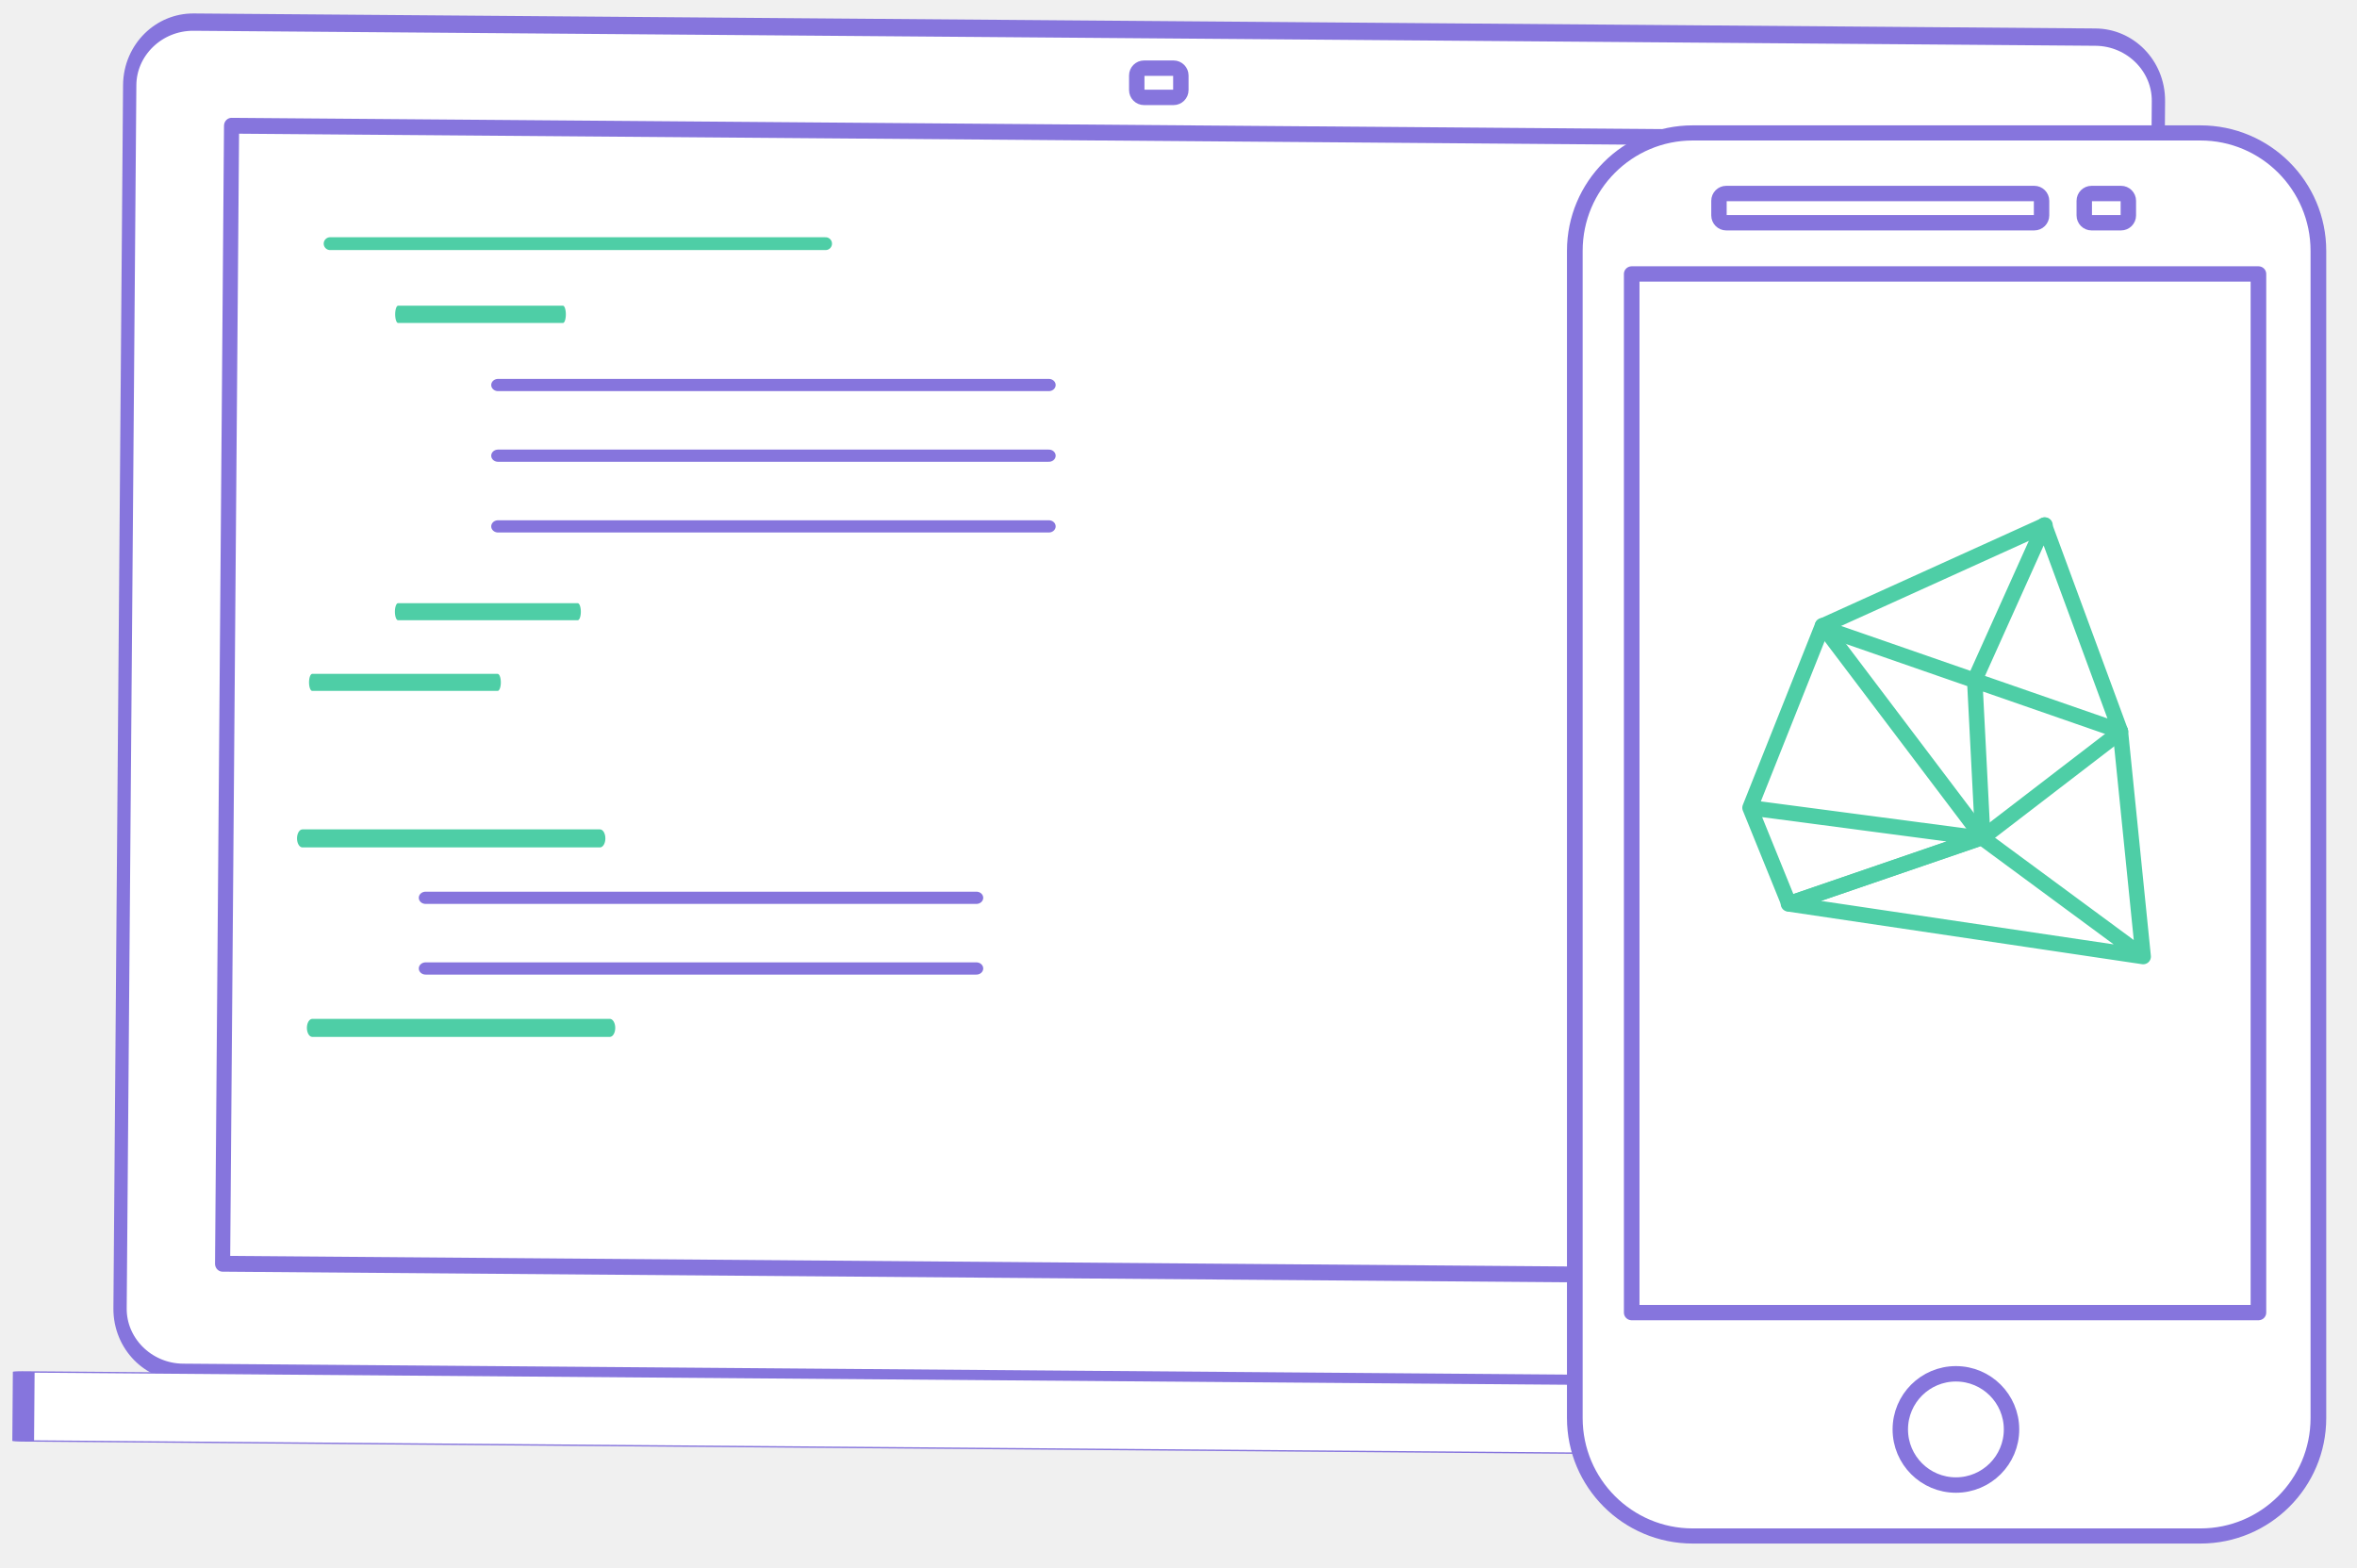
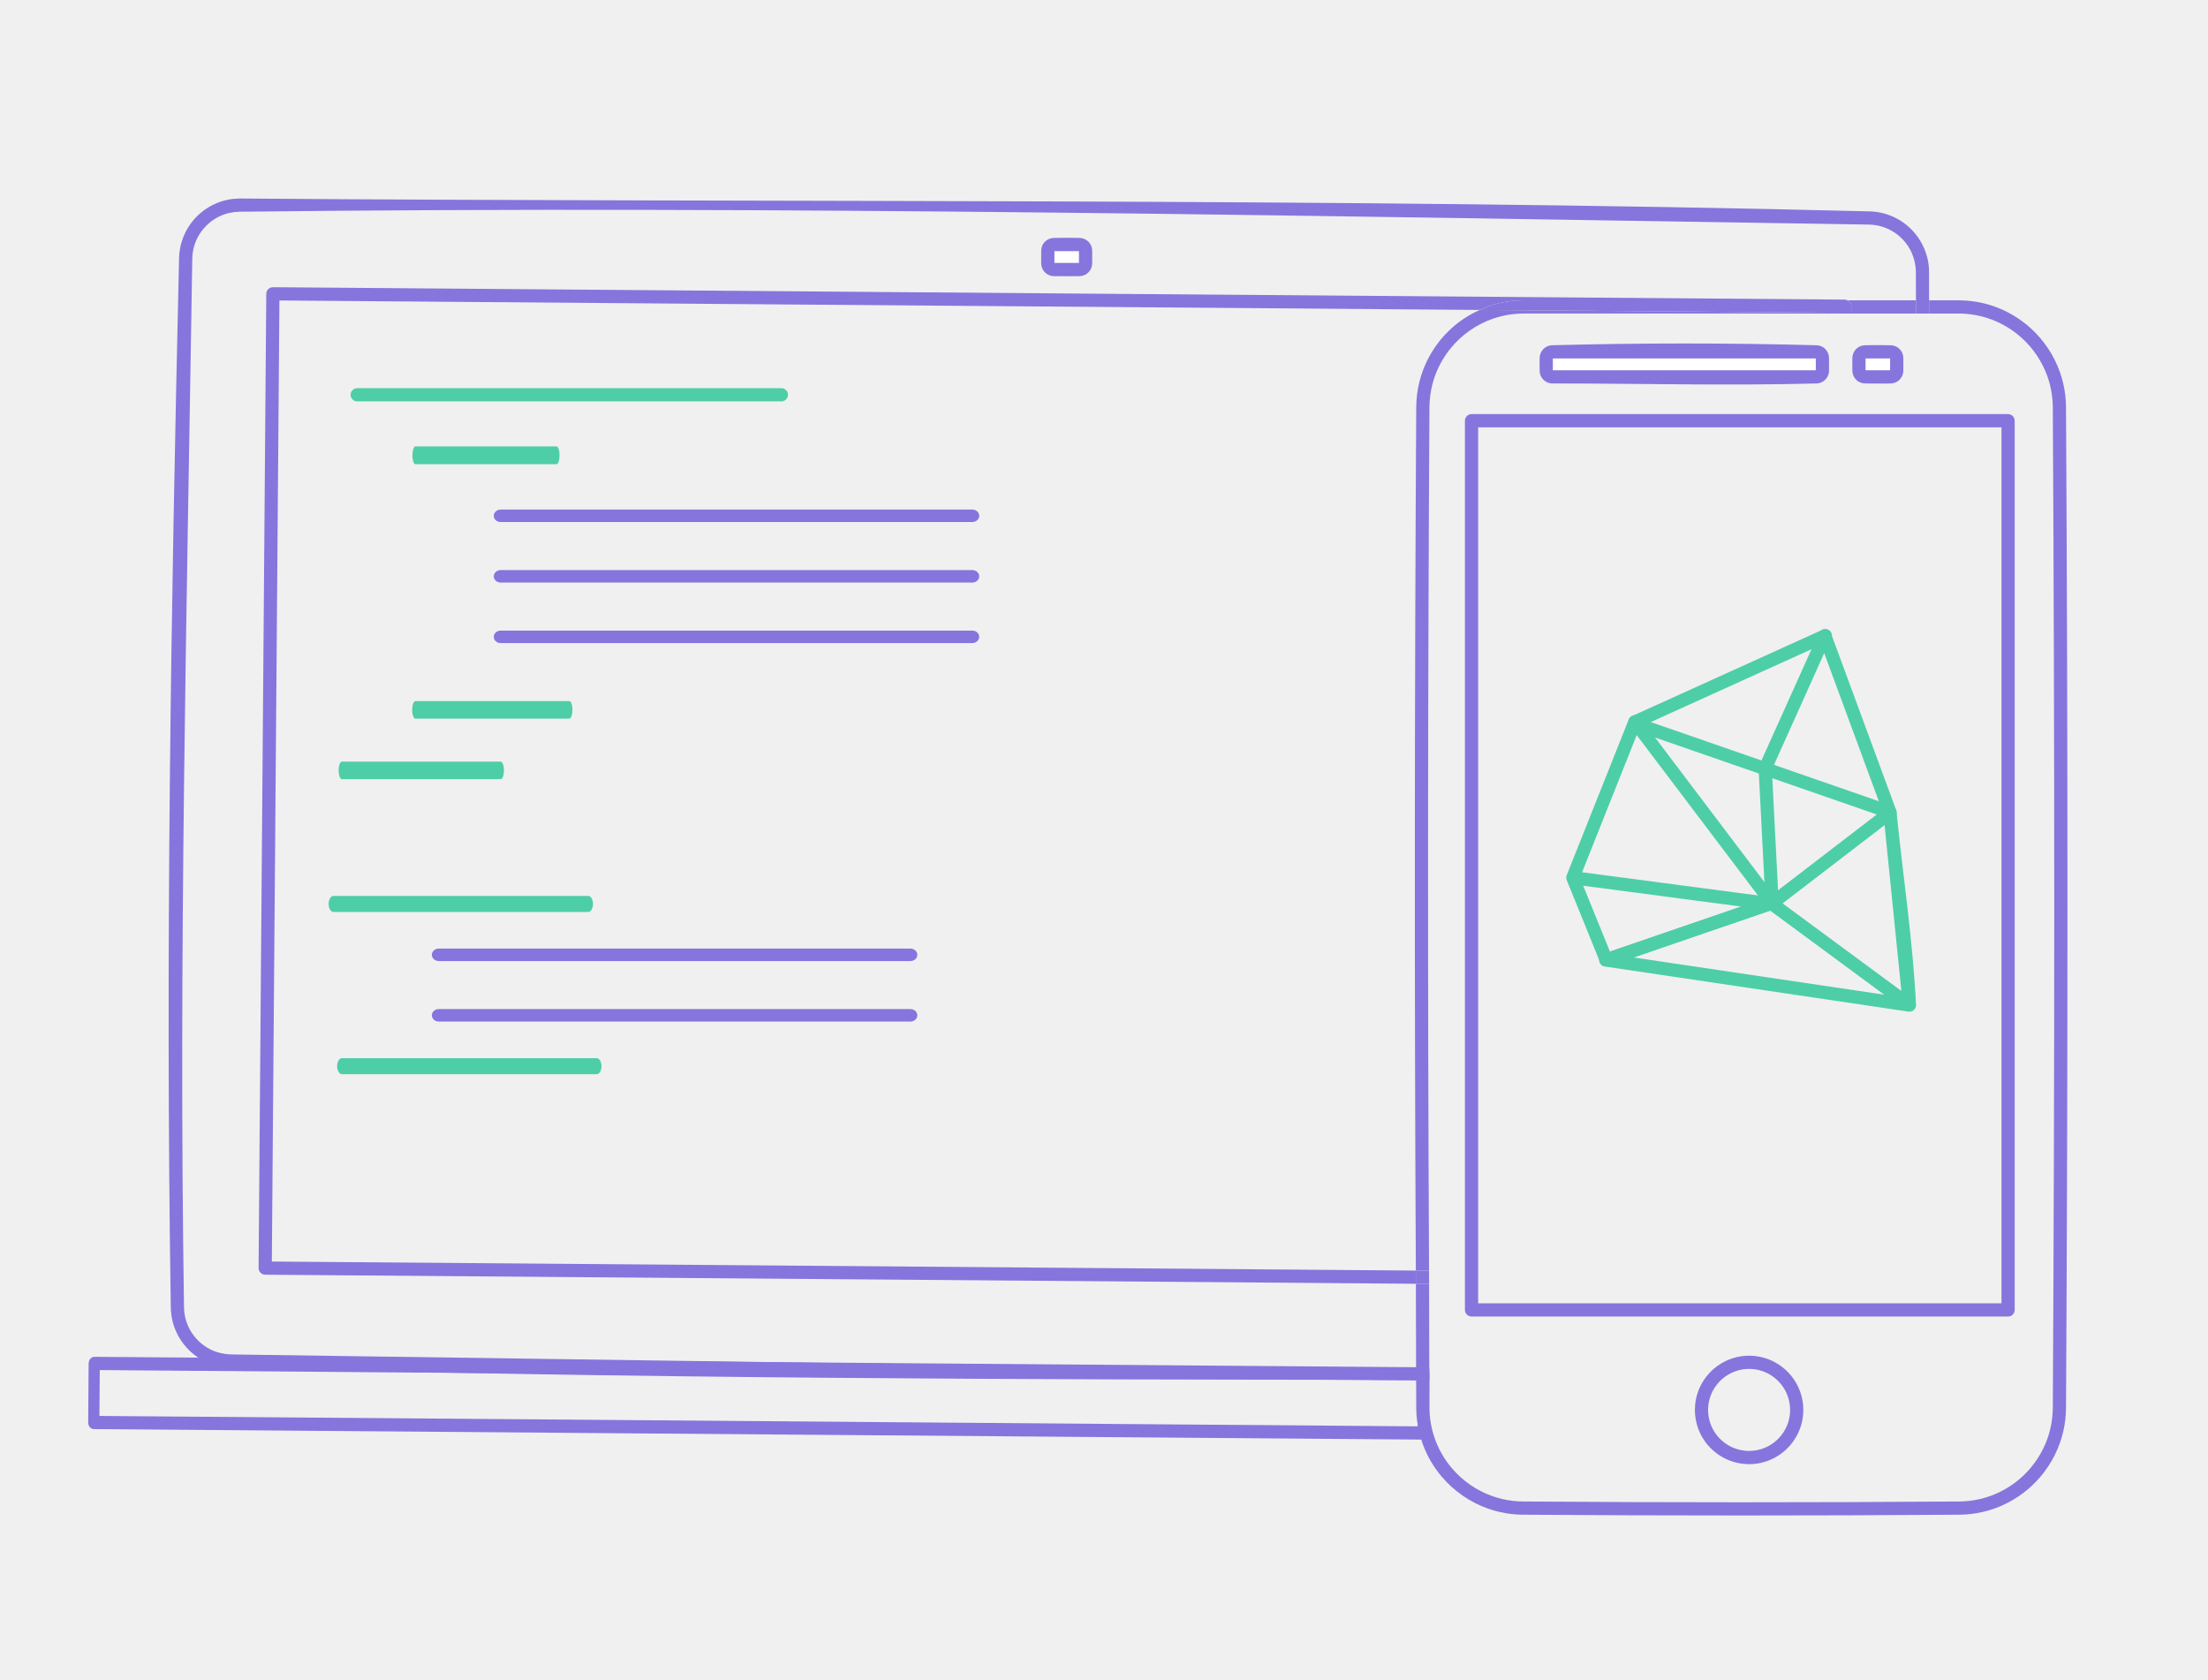
- <svg xmlns="http://www.w3.org/2000/svg" width="100%" height="100%" viewBox="0 0 191 127" version="1.1" xml:space="preserve" style="fill-rule:evenodd;clip-rule:evenodd;stroke-linecap:round;stroke-linejoin:round;stroke-miterlimit:1.5;">
-   <g transform="matrix(1,0,0,1,-2914,-418)">
+ <svg xmlns="http://www.w3.org/2000/svg" width="100%" height="100%" viewBox="0 0 209 159" version="1.1" xml:space="preserve" style="fill-rule:evenodd;clip-rule:evenodd;stroke-linecap:round;stroke-linejoin:round;stroke-miterlimit:1.5;">
+   <g transform="matrix(1,0,0,1,-2906,-401)">
    <g id="Artboard1" transform="matrix(1.18391,0,0,1.04947,2864.21,0)">
      <rect x="0" y="0" width="1280" height="800" style="fill:none;" />
-       <g transform="matrix(0.844657,0,0,7.03745,-727.392,-551.745)">
-         <g transform="matrix(0.797526,0,0,0.666548,527.439,103.126)">
-           <g transform="matrix(0.532066,0.000680252,-0.0259188,0.532066,321.167,-8.66641)">
-             <g transform="matrix(6.34598e-17,0.210812,-0.999442,1.24485e-17,941.767,7.80833)">
-               <path d="M665.83,236.357C665.83,229.663 661.656,224.229 656.514,224.229L477.011,224.229C471.87,224.229 467.695,229.663 467.695,236.357L467.695,599.742C467.695,606.436 471.87,611.871 477.011,611.871L656.514,611.871C661.656,611.871 665.83,606.436 665.83,599.742L665.83,236.357Z" style="fill:white;stroke:rgb(134,117,221);stroke-width:2.54px;" />
-             </g>
-             <g transform="matrix(8.01765e-17,0.286099,-1.68765,2.11283e-17,1229,-25.6687)">
-               <rect x="472.804" y="313.232" width="123.053" height="207.759" style="fill:white;stroke:rgb(134,117,221);stroke-width:1.71px;" />
-             </g>
-             <g transform="matrix(7.68183e-19,0.0173489,-1.68765,2.22547e-17,1191.19,139.997)">
-               <rect x="472.804" y="313.232" width="123.053" height="207.759" style="fill:white;stroke:rgb(134,117,221);stroke-width:2.46px;" />
-             </g>
+       <g transform="matrix(1,0,0,1,-185.966,7.66599)">
+         <g transform="matrix(-0.00368074,0.526147,-0.358219,-0.00318915,457.048,148.766)">
+           <path d="M667.443,335.28C667.971,423.595 668.276,511.857 666.958,600.093C666.945,600.611 666.916,601.128 666.86,601.641C666.723,602.917 666.445,604.167 666.037,605.34C665.691,606.337 665.251,607.279 664.732,608.139C663.35,610.427 661.406,612.117 659.247,612.874C658.442,613.156 657.618,613.306 656.786,613.34C596.788,615.174 536.751,614.547 476.744,613.34C476.257,613.32 475.772,613.265 475.291,613.161C474.319,612.95 473.373,612.558 472.485,612.003C471.803,611.578 471.156,611.049 470.561,610.441C470.036,609.903 469.55,609.3 469.113,608.643C467.975,606.934 467.171,604.856 466.803,602.645C466.662,601.805 466.588,600.952 466.567,600.093C466.564,599.918 466.564,599.92 466.564,599.747C466.564,478.5 464.956,357.235 466.567,236.007C466.573,235.775 466.581,235.544 466.594,235.313C466.71,233.464 467.1,231.659 467.767,230.018C468.178,229.005 468.687,228.062 469.278,227.214C470.642,225.257 472.437,223.846 474.4,223.184C475.209,222.911 476.042,222.773 476.877,222.756L481.731,222.707L481.749,225.639L476.797,225.706C475.673,225.751 474.573,226.083 473.552,226.699C472.986,227.04 472.451,227.474 471.961,227.975C471.496,228.451 471.072,228.991 470.696,229.583C469.828,230.949 469.23,232.599 468.974,234.34C468.882,234.96 468.836,235.588 468.828,236.22C468.108,357.482 467.012,478.775 468.83,600.018C468.866,601.521 469.131,603.001 469.634,604.358C469.92,605.13 470.278,605.857 470.697,606.518C471.03,607.045 471.404,607.528 471.808,607.963C472.833,609.066 474.061,609.831 475.363,610.181C475.87,610.317 476.386,610.385 476.904,610.396C536.842,610.994 596.8,612.226 656.724,610.393C657.378,610.367 658.026,610.249 658.659,610.028C660.349,609.436 661.871,608.107 662.952,606.317C663.359,605.643 663.703,604.905 663.975,604.124C664.44,602.788 664.675,601.344 664.697,599.88C665.081,511.714 665.775,423.536 665.468,335.308L667.443,335.28Z" style="fill:rgb(134,117,221);" />
+         </g>
+         <g transform="matrix(-0.00499523,0.714049,-0.604884,-0.00538515,560.582,66.1297)">
+           <path d="M596.691,368.888L596.692,520.991C596.682,521.066 596.682,521.143 596.663,521.217C596.587,521.515 596.359,521.754 596.073,521.834C596.003,521.853 595.93,521.854 595.858,521.863L472.804,521.864C472.732,521.854 472.658,521.854 472.588,521.834C472.303,521.754 472.075,521.515 471.999,521.217C471.98,521.144 471.98,521.066 471.97,520.991C471.97,451.738 471.97,382.485 471.97,313.232C471.98,313.156 471.98,313.079 471.999,313.006L472.058,312.899L472.382,355.836C472.396,356.38 472.432,356.922 472.502,357.461C472.63,358.452 472.859,359.428 473.184,360.369L473.638,361.447L473.638,520.118C514.1,520.118 554.562,520.118 595.024,520.118L595.023,368.906L596.691,368.888Z" style="fill:rgb(134,117,221);" />
+         </g>
+         <g transform="matrix(-0.000302908,0.0432995,-0.511645,-0.00455506,495.504,479.294)">
+           <path d="M459.051,313.232C459.208,313.157 459.21,313.079 459.52,313.006C460.78,312.708 464.542,312.469 469.245,312.389C470.401,312.369 471.618,312.369 472.805,312.359L595.857,312.359C597.044,312.369 598.261,312.369 599.417,312.389C604.12,312.469 607.882,312.708 609.142,313.006C609.452,313.08 609.454,313.157 609.611,313.232L609.612,520.991C609.456,521.066 609.453,521.144 609.143,521.217C607.883,521.515 604.122,521.754 599.418,521.834C598.262,521.854 597.045,521.854 595.858,521.864L472.806,521.864C471.619,521.854 470.402,521.854 469.246,521.834C464.543,521.754 460.782,521.515 459.521,521.217C459.212,521.143 459.209,521.066 459.053,520.991C459.052,451.738 459.052,382.485 459.051,313.232ZM582.105,520.118L582.104,314.105L486.558,314.105L486.56,520.118C518.408,520.118 550.257,520.118 582.105,520.118Z" style="fill:rgb(134,117,221);fill-rule:nonzero;" />
+         </g>
+         <g transform="matrix(0.256877,0,0,0.279456,214.882,339.45)">
+           <path d="M625.263,222.1L634.841,222.1C636.121,222.125 637.397,222.209 638.668,222.376C641.14,222.702 643.576,223.317 645.915,224.206C649.968,225.746 653.72,228.11 656.914,231.12C661.003,234.975 664.154,239.873 665.991,245.279C666.82,247.72 667.384,250.259 667.667,252.83C667.796,254.004 667.862,255.183 667.882,256.365C668.48,364.153 668.481,471.946 667.882,579.734C667.862,580.916 667.796,582.095 667.667,583.27C667.384,585.841 666.821,588.38 665.991,590.821C664.152,596.227 661.004,601.125 656.914,604.98C653.72,607.99 649.968,610.353 645.915,611.893C643.444,612.832 640.865,613.464 638.25,613.775C637.118,613.91 635.982,613.977 634.842,613.999C589.457,614.337 544.069,614.338 498.683,613.999C497.544,613.977 496.408,613.91 495.276,613.775C492.796,613.48 490.35,612.897 487.996,612.037C482.401,609.994 477.376,606.381 473.547,601.686C471.107,598.695 469.161,595.279 467.817,591.618C466.882,589.072 466.238,586.407 465.909,583.704C465.748,582.387 465.668,581.064 465.643,579.738L465.617,570.465L469.727,570.472L469.753,579.682C469.775,580.849 469.845,582.011 469.986,583.169C470.275,585.537 470.839,587.872 471.658,590.102C472.837,593.313 474.545,596.31 476.685,598.933C480.045,603.052 484.452,606.225 489.361,608.017C491.426,608.771 493.57,609.282 495.745,609.541C496.739,609.659 497.736,609.717 498.737,609.737C544.086,610.076 589.439,610.075 634.789,609.737C635.789,609.717 636.787,609.659 637.781,609.541C640.074,609.268 642.334,608.715 644.501,607.891C648.056,606.54 651.347,604.466 654.149,601.826C657.737,598.444 660.501,594.146 662.114,589.403C663.177,586.279 663.717,582.995 663.772,579.685C664.371,471.93 664.37,364.169 663.772,256.414C663.717,253.104 663.176,249.821 662.114,246.696C660.502,241.953 657.737,237.656 654.149,234.274C651.347,231.633 648.056,229.559 644.501,228.208C642.451,227.429 640.316,226.89 638.15,226.605C637.035,226.458 635.914,226.384 634.791,226.362L625.263,226.362L625.263,222.1Z" style="fill:rgb(134,117,221);" />
+         </g>
+         <g transform="matrix(0.256877,0,0,0.317215,214.882,319.08)">
+           <path d="M465.535,539.477L469.645,539.511L469.717,566.777L465.606,566.746L465.535,539.477Z" style="fill:rgb(134,117,221);" />
+         </g>
+         <g transform="matrix(0.256877,0,0,0.279456,214.882,339.45)">
+           <path d="M596.929,226.115L596.927,226.362L499.121,226.36C497.868,226.367 496.619,226.441 495.376,226.605C493.328,226.874 491.308,227.371 489.361,228.082C484.341,229.915 479.845,233.192 476.459,237.447C474.424,240.003 472.796,242.901 471.658,245.998C470.838,248.227 470.275,250.563 469.986,252.93C469.845,254.088 469.775,255.25 469.753,256.417C469.237,349.381 469.165,442.348 469.634,535.248L465.524,535.215C465.055,442.357 465.126,349.357 465.643,256.362C465.668,255.035 465.748,253.713 465.909,252.396C466.238,249.692 466.881,247.026 467.817,244.48C469.114,240.95 470.97,237.647 473.289,234.734C476.576,230.603 480.782,227.283 485.448,225.203L596.929,226.115Z" style="fill:rgb(134,117,221);" />
+         </g>
+         <g transform="matrix(0.256877,0,0,0.279456,214.882,339.45)">
+           <path d="M599.799,222.1L621.174,222.1L621.183,226.362L601.038,226.362L601.055,224.018C601.034,223.833 601.035,223.645 600.99,223.465C600.833,222.838 600.399,222.316 599.799,222.1Z" style="fill:rgb(134,117,221);" />
+         </g>
+         <g transform="matrix(0.256877,0,0,0.279456,214.882,339.45)">
+           <path d="M469.634,535.248L469.645,539.511L465.535,539.477L465.524,535.215L469.634,535.248Z" style="fill:rgb(134,117,221);" />
+         </g>
+         <g transform="matrix(0.256877,0,0,0.279456,214.882,339.45)">
+           <path d="M599.799,222.1C600.399,222.316 600.833,222.838 600.99,223.465C601.035,223.645 601.034,223.833 601.055,224.018L601.038,226.362L596.927,226.362L596.929,226.115L485.448,225.203L487.996,224.062C490.217,223.251 492.521,222.684 494.858,222.376C496.128,222.209 497.405,222.125 498.685,222.1L599.799,222.1Z" style="fill:rgb(134,117,221);" />
+         </g>
+         <g transform="matrix(0.256877,0,0,0.279456,214.882,339.45)">
+           <path d="M469.717,566.777L469.727,570.472L465.617,570.465L465.606,566.746L469.717,566.777Z" style="fill:rgb(134,117,221);" />
+         </g>
+         <g transform="matrix(0.256877,0,0,0.279456,214.882,339.45)">
+           <path d="M625.263,222.1L625.263,226.362L621.183,226.362L621.174,222.1L625.263,222.1Z" style="fill:rgb(134,117,221);" />
+         </g>
+         <g transform="matrix(0.348614,0,0,0.385999,174.09,291.466)">
+           <path d="M596.195,311.728C596.302,311.766 596.413,311.792 596.515,311.842C596.927,312.044 597.233,312.435 597.334,312.889C597.36,313.001 597.36,313.118 597.372,313.232L597.372,520.991C597.36,521.106 597.36,521.222 597.334,521.334C597.233,521.789 596.927,522.179 596.515,522.381C596.241,522.516 596.155,522.5 595.858,522.534L472.805,522.534C472.508,522.5 472.422,522.516 472.148,522.381C471.736,522.179 471.43,521.789 471.328,521.334C471.303,521.222 471.303,521.106 471.29,520.991L471.29,313.232C471.303,313.118 471.303,313.001 471.328,312.889C471.43,312.435 471.736,312.044 472.148,311.842C472.422,311.707 472.508,311.723 472.805,311.689L595.858,311.689C595.97,311.702 596.083,311.715 596.195,311.728ZM474.319,314.775L474.319,519.448L594.344,519.448L594.344,314.775C554.336,314.775 514.327,314.775 474.319,314.775Z" style="fill:rgb(134,117,221);fill-rule:nonzero;" />
+         </g>
+         <g transform="matrix(0.351751,0,0,0.396812,172.607,285.832)">
+           <path d="M536.211,531.401C536.733,531.42 537.251,531.459 537.768,531.539C538.969,531.723 540.14,532.086 541.235,532.613C542.572,533.257 543.785,534.145 544.81,535.217C545.768,536.219 546.556,537.387 547.127,538.65C547.671,539.855 548.017,541.144 548.152,542.459C548.291,543.807 548.205,545.178 547.902,546.498C547.321,549.026 545.916,551.339 543.957,553.036C542.983,553.88 541.876,554.57 540.689,555.073C539.176,555.713 537.537,556.042 535.894,556.042C534.25,556.042 532.612,555.713 531.098,555.073C529.273,554.301 527.647,553.085 526.386,551.558C525.307,550.251 524.502,548.722 524.038,547.092C523.611,545.593 523.476,544.012 523.633,542.462C523.756,541.246 524.063,540.048 524.54,538.923C525.12,537.555 525.949,536.294 526.974,535.218C527.998,534.145 529.215,533.257 530.552,532.613C531.647,532.086 532.818,531.723 534.019,531.539C534.536,531.459 535.054,531.42 535.576,531.401C535.895,531.396 535.894,531.396 536.211,531.401ZM535.652,534.401C535.257,534.416 534.865,534.446 534.474,534.506C533.566,534.645 532.682,534.919 531.855,535.318C530.843,535.805 529.922,536.478 529.147,537.29C528.37,538.104 527.743,539.059 527.304,540.094C526.944,540.943 526.713,541.847 526.62,542.765C526.501,543.938 526.602,545.135 526.925,546.27C527.153,547.07 527.489,547.839 527.921,548.549C528.935,550.217 530.47,551.547 532.268,552.308C533.412,552.793 534.651,553.041 535.894,553.041C537.136,553.041 538.375,552.792 539.519,552.308C540.417,551.928 541.255,551.405 541.992,550.767C543.471,549.485 544.537,547.737 544.976,545.827C545.205,544.827 545.272,543.788 545.166,542.767C545.064,541.772 544.803,540.798 544.391,539.885C543.96,538.931 543.365,538.048 542.641,537.292C541.864,536.48 540.946,535.806 539.932,535.318C539.105,534.919 538.221,534.645 537.313,534.506C536.922,534.446 536.53,534.416 536.135,534.401C535.893,534.398 535.893,534.398 535.652,534.401Z" style="fill:rgb(134,117,221);fill-rule:nonzero;" />
+         </g>
+         <g transform="matrix(0.351751,0,0,0.396812,173.989,284.705)">
+           <path d="M548.629,307.508C548.629,306.723 547.992,306.087 547.208,306.087L487.277,306.087C486.493,306.087 485.856,306.723 485.856,307.508L485.856,310.349C485.856,311.134 486.493,311.77 487.277,311.77L547.208,311.77C547.992,311.77 548.629,311.134 548.629,310.349L548.629,307.508Z" style="fill:white;" />
+         </g>
+         <g transform="matrix(0.351751,0,0,0.396812,173.989,284.705)">
+           <path d="M547.358,304.589C547.651,304.611 547.935,304.661 548.212,304.763C548.966,305.038 549.586,305.629 549.899,306.368C550.034,306.686 550.101,307.018 550.127,307.361C550.148,308.362 550.13,309.364 550.13,310.366C550.123,310.656 550.085,310.941 549.999,311.219C549.745,312.032 549.13,312.71 548.346,313.041C548.029,313.175 547.7,313.242 547.358,313.268C527.331,313.806 507.29,313.271 487.257,313.271C486.968,313.263 486.685,313.226 486.408,313.14C485.547,312.872 484.844,312.202 484.533,311.356C484.431,311.08 484.382,310.796 484.359,310.504C484.327,309.497 484.355,308.49 484.355,307.483C484.366,307.147 484.416,306.82 484.532,306.503C484.809,305.749 485.399,305.129 486.138,304.816C486.455,304.682 486.785,304.615 487.127,304.589C507.197,304.05 527.288,304.05 547.358,304.589ZM487.357,307.587L487.357,310.27L547.128,310.27L547.128,307.587C527.204,307.587 507.28,307.587 487.357,307.587Z" style="fill:rgb(134,117,221);fill-rule:nonzero;" />
+         </g>
+         <g transform="matrix(0.351751,0,0,0.396812,173.41,284.705)">
+           <path d="M567.163,307.508C567.163,306.723 566.526,306.087 565.742,306.087L560.004,306.087C559.22,306.087 558.583,306.723 558.583,307.508L558.583,310.349C558.583,311.134 559.22,311.77 560.004,311.77L565.742,311.77C566.526,311.77 567.163,311.134 567.163,310.349L567.163,307.508Z" style="fill:white;" />
+         </g>
+         <g transform="matrix(0.351751,0,0,0.396812,173.41,284.705)">
+           <path d="M565.891,304.589C566.233,304.615 566.562,304.681 566.879,304.815C567.663,305.147 568.278,305.822 568.532,306.634C568.606,306.872 568.643,307.115 568.661,307.363C568.685,308.364 568.664,309.366 568.664,310.367C568.657,310.658 568.619,310.944 568.532,311.223C568.263,312.081 567.593,312.783 566.75,313.093C566.472,313.195 566.185,313.247 565.891,313.268C563.922,313.326 561.951,313.271 559.982,313.271C559.644,313.261 559.315,313.21 558.996,313.093C558.242,312.816 557.62,312.223 557.309,311.481C557.177,311.166 557.113,310.841 557.085,310.503C557.062,309.499 557.082,308.494 557.082,307.49C557.088,307.249 557.113,307.011 557.174,306.777C557.4,305.903 558.036,305.167 558.867,304.815C559.184,304.681 559.513,304.615 559.855,304.589C561.867,304.541 563.88,304.541 565.891,304.589ZM560.084,307.587L560.084,310.27L565.662,310.27L565.662,307.587C563.803,307.587 561.943,307.587 560.084,307.587Z" style="fill:rgb(134,117,221);fill-rule:nonzero;" />
+         </g>
+         <g transform="matrix(0.351751,0,0,0.396812,108.557,275.027)">
+           <path d="M567.163,307.508C567.163,306.723 566.526,306.087 565.742,306.087L560.004,306.087C559.22,306.087 558.583,306.723 558.583,307.508L558.583,310.349C558.583,311.134 559.22,311.77 560.004,311.77L565.742,311.77C566.526,311.77 567.163,311.134 567.163,310.349L567.163,307.508Z" style="fill:white;" />
+         </g>
+         <g transform="matrix(0.351751,0,0,0.396812,108.557,275.027)">
+           <path d="M565.895,304.589C566.236,304.616 566.564,304.682 566.879,304.815C567.619,305.128 568.209,305.746 568.486,306.5C568.587,306.776 568.639,307.062 568.66,307.354C568.695,308.361 568.664,309.369 568.664,310.376C568.654,310.662 568.619,310.941 568.534,311.215C568.282,312.029 567.668,312.707 566.883,313.04C566.565,313.175 566.234,313.242 565.891,313.268C563.923,313.314 561.955,313.271 559.987,313.271C559.697,313.264 559.413,313.226 559.135,313.14C558.321,312.887 557.646,312.273 557.313,311.489C557.178,311.17 557.11,310.838 557.085,310.493C557.062,309.492 557.083,308.491 557.083,307.49C557.089,307.201 557.127,306.919 557.212,306.642C557.465,305.826 558.08,305.148 558.867,304.815C559.183,304.682 559.511,304.615 559.852,304.589C561.866,304.53 563.882,304.531 565.895,304.589ZM560.084,307.587L560.084,310.27L565.663,310.27L565.663,307.587C563.803,307.587 561.944,307.587 560.084,307.587Z" style="fill:rgb(134,117,221);fill-rule:nonzero;" />
+         </g>
+         <g transform="matrix(0.0174651,0.117133,-0.640921,0.121617,376.631,376.363)">
+           <g transform="matrix(-0.0318868,-0.161922,0.999491,-0.00516581,51.8015,159.31)">
+             <path d="M805.824,414.294C806.342,414.487 806.485,414.513 806.961,414.801C807.853,415.342 808.564,416.161 808.974,417.12C809.193,417.632 809.199,417.777 809.318,418.317L831.319,559.328C831.338,559.536 831.371,559.744 831.377,559.954C831.395,560.583 831.294,561.214 831.08,561.806C830.351,563.822 828.354,565.178 826.211,565.112C825.581,565.093 824.957,564.954 824.379,564.704C824.187,564.621 824.006,564.514 823.819,564.42L743.923,517.316L730.23,609.656L730.099,610.272C730.03,610.47 729.973,610.673 729.891,610.866C729.647,611.447 729.292,611.981 728.851,612.431C728.409,612.881 727.883,613.246 727.307,613.502C725.135,614.468 722.507,613.733 721.152,611.78C720.672,611.089 720.371,610.279 720.284,609.442C720.225,608.883 720.264,608.741 720.311,608.185L734.601,511.82L647.98,460.752L647.459,460.398C647.301,460.26 647.135,460.131 646.986,459.983C646.54,459.537 646.179,459.008 645.928,458.43C644.981,456.25 645.738,453.628 647.703,452.29C648.224,451.934 648.811,451.679 649.426,451.541C650.247,451.356 651.11,451.382 651.919,451.616C652.458,451.772 652.575,451.861 653.073,452.113L738.51,502.484L800.287,416.172L800.681,415.688C801.08,415.306 801.166,415.189 801.633,414.886C802.332,414.431 803.142,414.157 803.973,414.092C804.527,414.048 804.667,414.089 805.217,414.149C805.419,414.198 805.621,414.246 805.824,414.294ZM747.183,507.597L819.777,550.396L801.301,431.984C783.262,457.188 765.222,482.393 747.183,507.597Z" style="fill:rgb(78,206,166);fill-rule:nonzero;" />
          </g>
-           <g transform="matrix(0.0288492,0.0277857,-1.05868,0.0288492,704.779,43.3175)">
-             <g transform="matrix(-0.0318868,-0.161922,0.999491,-0.00516581,51.8015,159.31)">
-               <path d="M650.525,456.432L826.365,560.1L804.364,419.09L740.107,508.868L725.269,608.921" style="fill:none;stroke:rgb(134,117,221);stroke-width:9.01px;" />
-             </g>
-             <g transform="matrix(-0.0318868,-0.161922,0.999491,-0.00516581,51.8015,159.31)">
-               <path d="M650.095,454.739L725.041,610.288L826.365,560.578" style="fill:none;stroke:rgb(134,117,221);stroke-width:9.01px;" />
-             </g>
-             <g transform="matrix(-0.0318868,-0.161922,0.999491,-0.00516581,-176.482,161.48)">
-               <path d="M810.883,647.762L656.075,683.512L586.632,790.075L729.298,838.883L599.169,856.269L586.632,790.075" style="fill:none;stroke:rgb(134,117,221);stroke-width:9.01px;" />
-             </g>
-             <g transform="matrix(1,0,0,0.162005,0,0)">
-               <path d="M585.403,139.553L732.278,149.22L638.66,239.784L660.246,370.959L732.278,149.22" style="fill:none;stroke:rgb(134,117,221);stroke-width:9.01px;" />
-             </g>
+           <g transform="matrix(-0.0318868,-0.161922,0.999491,-0.00516581,51.8015,159.31)">
+             <path d="M651.461,449.915C651.968,450.093 652.107,450.115 652.576,450.383C653.279,450.783 653.88,451.354 654.316,452.035C654.425,452.205 654.513,452.387 654.612,452.563L727.365,603.562L824.156,556.076L824.714,555.843C825.231,555.697 825.358,555.636 825.896,555.585C826.701,555.51 827.521,555.632 828.269,555.939C830.584,556.89 831.863,559.496 831.198,561.909C831.037,562.494 830.769,563.047 830.411,563.537C829.916,564.214 829.293,564.67 828.573,565.079L727.248,614.789C726.672,615.029 726.128,615.222 725.5,615.28C724.075,615.411 722.633,614.913 721.594,613.929C721.136,613.497 720.827,613.008 720.523,612.464L645.578,456.916C645.264,456.149 645.055,455.406 645.084,454.567C645.154,452.508 646.528,450.657 648.479,449.993C649.273,449.723 650.045,449.708 650.869,449.786C651.067,449.829 651.264,449.872 651.461,449.915Z" style="fill:rgb(78,206,166);fill-rule:nonzero;" />
          </g>
-           <g transform="matrix(0.381329,0,0,0.0595754,462.555,36.6458)">
-             <path d="M665.83,256.81C665.83,238.828 651.751,224.229 634.41,224.229L499.116,224.229C481.774,224.229 467.695,238.828 467.695,256.81L467.695,579.289C467.695,597.271 481.774,611.871 499.116,611.871L634.41,611.871C651.751,611.871 665.83,597.271 665.83,579.289L665.83,256.81Z" style="fill:white;stroke:rgb(134,117,221);stroke-width:4.18px;" />
+           <g transform="matrix(-0.0318868,-0.161922,0.999491,-0.00516581,-176.482,161.48)">
+             <path d="M812.457,643.001C812.669,643.088 812.886,643.16 813.091,643.26C813.706,643.562 814.257,643.99 814.702,644.512C816.061,646.111 816.274,648.455 815.223,650.272C814.995,650.668 814.713,651.03 814.385,651.35C813.895,651.828 813.307,652.204 812.666,652.448C812.453,652.529 812.229,652.581 812.011,652.647L659.171,687.943L594.351,787.416L730.922,834.139C731.128,834.226 731.341,834.299 731.541,834.399C732.142,834.699 732.68,835.121 733.116,835.633C733.407,835.974 733.651,836.353 733.84,836.759C734.711,838.622 734.333,840.889 732.905,842.367C732.281,843.012 731.486,843.483 730.62,843.72C730.405,843.779 730.182,843.809 729.963,843.853L599.834,861.239C599.224,861.278 599.066,861.32 598.456,861.232C597.078,861.034 595.821,860.252 595.034,859.103C594.627,858.508 594.425,857.891 594.244,857.202C590.045,835.031 585.961,812.837 581.657,790.686C581.639,790.337 581.608,789.994 581.638,789.645C581.704,788.902 581.937,788.144 582.336,787.512L582.433,787.338L651.873,680.775L652.256,680.263C652.714,679.79 653.159,679.379 653.748,679.071C654.254,678.806 654.402,678.79 654.946,678.627L809.755,642.876C809.98,642.84 810.203,642.789 810.431,642.768C811.039,642.713 811.192,642.762 811.795,642.831C812.016,642.888 812.236,642.945 812.457,643.001ZM603.213,850.671L707.526,836.734L593.163,797.609C596.513,815.296 599.863,832.983 603.213,850.671Z" style="fill:rgb(78,206,166);fill-rule:nonzero;" />
          </g>
-           <g transform="matrix(0.517511,0,0,0.0822887,402,26.55)">
-             <rect x="472.804" y="313.232" width="123.053" height="207.759" style="fill:white;stroke:rgb(134,117,221);stroke-width:3.06px;" />
-           </g>
-           <g transform="matrix(0.522168,0,0,0.0845936,399.798,25.3492)">
-             <circle cx="535.893" cy="543.719" r="10.822" style="fill:white;stroke:rgb(134,117,221);stroke-width:3px;" />
-           </g>
-           <g transform="matrix(0.522168,0,0,0.0845936,401.85,25.1087)">
-             <path d="M548.629,307.508C548.629,306.723 547.992,306.087 547.208,306.087L487.277,306.087C486.493,306.087 485.856,306.723 485.856,307.508L485.856,310.349C485.856,311.134 486.493,311.77 487.277,311.77L547.208,311.77C547.992,311.77 548.629,311.134 548.629,310.349L548.629,307.508Z" style="fill:white;stroke:rgb(134,117,221);stroke-width:3px;" />
-           </g>
-           <g transform="matrix(0.522168,0,0,0.0845936,400.991,25.1087)">
-             <path d="M567.163,307.508C567.163,306.723 566.526,306.087 565.742,306.087L560.004,306.087C559.22,306.087 558.583,306.723 558.583,307.508L558.583,310.349C558.583,311.134 559.22,311.77 560.004,311.77L565.742,311.77C566.526,311.77 567.163,311.134 567.163,310.349L567.163,307.508Z" style="fill:white;stroke:rgb(134,117,221);stroke-width:3px;" />
-           </g>
-           <g transform="matrix(0.522168,0,0,0.0845936,304.717,23.0456)">
-             <path d="M567.163,307.508C567.163,306.723 566.526,306.087 565.742,306.087L560.004,306.087C559.22,306.087 558.583,306.723 558.583,307.508L558.583,310.349C558.583,311.134 559.22,311.77 560.004,311.77L565.742,311.77C566.526,311.77 567.163,311.134 567.163,310.349L567.163,307.508Z" style="fill:white;stroke:rgb(134,117,221);stroke-width:3px;" />
-           </g>
-           <g transform="matrix(0.0259267,0.0249709,-0.951435,0.0259267,702.668,44.6488)">
-             <g transform="matrix(-0.0318868,-0.161922,0.999491,-0.00516581,51.8015,159.31)">
-               <path d="M650.525,456.432L826.365,560.1L804.364,419.09L740.107,508.868L725.269,608.921" style="fill:none;stroke:rgb(78,206,166);stroke-width:10.03px;" />
-             </g>
-             <g transform="matrix(-0.0318868,-0.161922,0.999491,-0.00516581,51.8015,159.31)">
-               <path d="M650.095,454.739L725.041,610.288L826.365,560.578" style="fill:none;stroke:rgb(78,206,166);stroke-width:10.03px;" />
-             </g>
-             <g transform="matrix(-0.0318868,-0.161922,0.999491,-0.00516581,-176.482,161.48)">
-               <path d="M810.883,647.762L656.075,683.512L586.632,790.075L729.298,838.883L599.169,856.269L586.632,790.075" style="fill:none;stroke:rgb(78,206,166);stroke-width:10.03px;" />
-             </g>
-             <g transform="matrix(1,0,0,0.162005,0,0)">
-               <path d="M585.403,139.553L732.278,149.22L638.66,239.784L660.246,370.959L732.278,149.22" style="fill:none;stroke:rgb(78,206,166);stroke-width:10.03px;" />
-             </g>
+           <g transform="matrix(1,0,0,0.162005,0,0)">
+             <path d="M580.656,137.939C580.879,137.402 580.91,137.252 581.235,136.765C581.969,135.668 583.131,134.892 584.427,134.634C585,134.52 585.151,134.549 585.733,134.549C634.886,137.785 684.272,138.503 733.191,144.29C733.634,144.403 734.012,144.522 734.436,144.695C734.832,144.856 735.197,145.155 735.533,145.407C735.937,145.709 736.278,146.164 736.536,146.593C737.11,147.547 737.374,148.624 737.255,149.735C737.22,150.063 737.176,150.399 737.061,150.71L737.046,150.769L665.014,372.508L664.766,373.128C664.657,373.321 664.56,373.523 664.438,373.709C664.071,374.268 663.593,374.751 663.037,375.123C660.934,376.533 658.021,376.116 656.398,374.173C655.969,373.66 655.645,373.062 655.45,372.423C655.385,372.21 655.349,371.99 655.298,371.773L633.712,240.598C633.657,240.065 633.619,239.929 633.661,239.392C633.724,238.587 633.984,237.801 634.413,237.117C634.7,236.661 634.811,236.575 635.173,236.18L684.177,188.777L720.663,153.48L585.074,144.555C584.405,144.467 583.797,144.35 583.185,144.048C581.798,143.364 580.787,142.045 580.486,140.529C580.353,139.859 580.398,139.242 580.486,138.573C580.543,138.361 580.599,138.15 580.656,137.939ZM661.846,349.805L721.285,166.83L691.149,195.984L644.033,241.561C649.971,277.642 655.908,313.724 661.846,349.805Z" style="fill:rgb(78,206,166);fill-rule:nonzero;" />
          </g>
        </g>
-         <g transform="matrix(1,0,0,0.135399,-4276.92,-2.14727)">
-           <path d="M5214.63,1032.64L5254.78,1032.64" style="fill:none;stroke:rgb(78,206,166);stroke-width:1.04px;" />
+         <g transform="matrix(0.844657,0,0,0.952861,-4154.75,-573.927)">
+           <path d="M5214.63,1032.64L5254.78,1032.64" style="fill:none;stroke:rgb(78,206,166);stroke-width:1.25px;" />
        </g>
-         <g transform="matrix(0.332837,0,0,0.135399,-792.406,-1.37183)">
-           <path d="M5214.63,1032.64L5254.78,1032.64" style="fill:none;stroke:rgb(78,206,166);stroke-width:1.4px;" />
+         <g transform="matrix(0.281133,0,0,0.952861,-1211.53,-568.47)">
+           <path d="M5214.63,1032.64L5254.78,1032.64" style="fill:none;stroke:rgb(78,206,166);stroke-width:1.68px;" />
        </g>
-         <g transform="matrix(1.1118,0,0,0.135399,-4846.31,-0.596388)">
-           <path d="M5214.63,1032.64L5254.78,1032.64" style="fill:none;stroke:rgb(134,117,221);stroke-width:0.99px;" />
+         <g transform="matrix(0.939086,0,0,0.952861,-4635.69,-563.013)">
+           <path d="M5214.63,1032.64L5254.78,1032.64" style="fill:none;stroke:rgb(134,117,221);stroke-width:1.18px;" />
        </g>
-         <g transform="matrix(1.1118,0,0,0.135399,-4852.18,5.02945)">
-           <path d="M5214.63,1032.64L5254.78,1032.64" style="fill:none;stroke:rgb(134,117,221);stroke-width:0.99px;" />
+         <g transform="matrix(0.939086,0,0,0.952861,-4640.64,-523.421)">
+           <path d="M5214.63,1032.64L5254.78,1032.64" style="fill:none;stroke:rgb(134,117,221);stroke-width:1.18px;" />
        </g>
-         <g transform="matrix(1.1118,0,0,0.135399,-4846.31,0.179052)">
-           <path d="M5214.63,1032.64L5254.78,1032.64" style="fill:none;stroke:rgb(134,117,221);stroke-width:0.99px;" />
+         <g transform="matrix(0.939086,0,0,0.952861,-4635.69,-557.555)">
+           <path d="M5214.63,1032.64L5254.78,1032.64" style="fill:none;stroke:rgb(134,117,221);stroke-width:1.18px;" />
        </g>
-         <g transform="matrix(1.1118,0,0,0.135399,-4852.18,5.80489)">
-           <path d="M5214.63,1032.64L5254.78,1032.64" style="fill:none;stroke:rgb(134,117,221);stroke-width:0.99px;" />
+         <g transform="matrix(0.939086,0,0,0.952861,-4640.64,-517.964)">
+           <path d="M5214.63,1032.64L5254.78,1032.64" style="fill:none;stroke:rgb(134,117,221);stroke-width:1.18px;" />
        </g>
-         <g transform="matrix(1.1118,0,0,0.135399,-4846.31,0.954492)">
-           <path d="M5214.63,1032.64L5254.78,1032.64" style="fill:none;stroke:rgb(134,117,221);stroke-width:0.99px;" />
+         <g transform="matrix(0.939086,0,0,0.952861,-4635.69,-552.098)">
+           <path d="M5214.63,1032.64L5254.78,1032.64" style="fill:none;stroke:rgb(134,117,221);stroke-width:1.18px;" />
        </g>
-         <g transform="matrix(0.362762,0,0,0.135399,-948.458,1.89065)">
-           <path d="M5214.63,1032.64L5254.78,1032.64" style="fill:none;stroke:rgb(78,206,166);stroke-width:1.38px;" />
+         <g transform="matrix(0.30641,0,0,0.952861,-1343.34,-545.51)">
+           <path d="M5214.63,1032.64L5254.78,1032.64" style="fill:none;stroke:rgb(78,206,166);stroke-width:1.66px;" />
        </g>
-         <g transform="matrix(0.374247,0,0,0.135399,-1015.3,2.66609)">
-           <path d="M5214.63,1032.64L5254.78,1032.64" style="fill:none;stroke:rgb(78,206,166);stroke-width:1.38px;" />
+         <g transform="matrix(0.316111,0,0,0.952861,-1399.8,-540.053)">
+           <path d="M5214.63,1032.64L5254.78,1032.64" style="fill:none;stroke:rgb(78,206,166);stroke-width:1.66px;" />
        </g>
-         <g transform="matrix(0.600504,0,0,0.135399,-2195.94,4.37769)">
-           <path d="M5214.63,1032.64L5254.78,1032.64" style="fill:none;stroke:rgb(78,206,166);stroke-width:1.46px;" />
+         <g transform="matrix(0.50722,0,0,0.952861,-2397.04,-528.008)">
+           <path d="M5214.63,1032.64L5254.78,1032.64" style="fill:none;stroke:rgb(78,206,166);stroke-width:1.52px;" />
        </g>
-         <g transform="matrix(0.600504,0,0,0.135399,-2195.14,6.45665)">
-           <path d="M5214.63,1032.64L5254.78,1032.64" style="fill:none;stroke:rgb(78,206,166);stroke-width:1.46px;" />
+         <g transform="matrix(0.50722,0,0,0.952861,-2396.36,-513.377)">
+           <path d="M5214.63,1032.64L5254.78,1032.64" style="fill:none;stroke:rgb(78,206,166);stroke-width:1.52px;" />
        </g>
      </g>
    </g>
  </g>
</svg>
